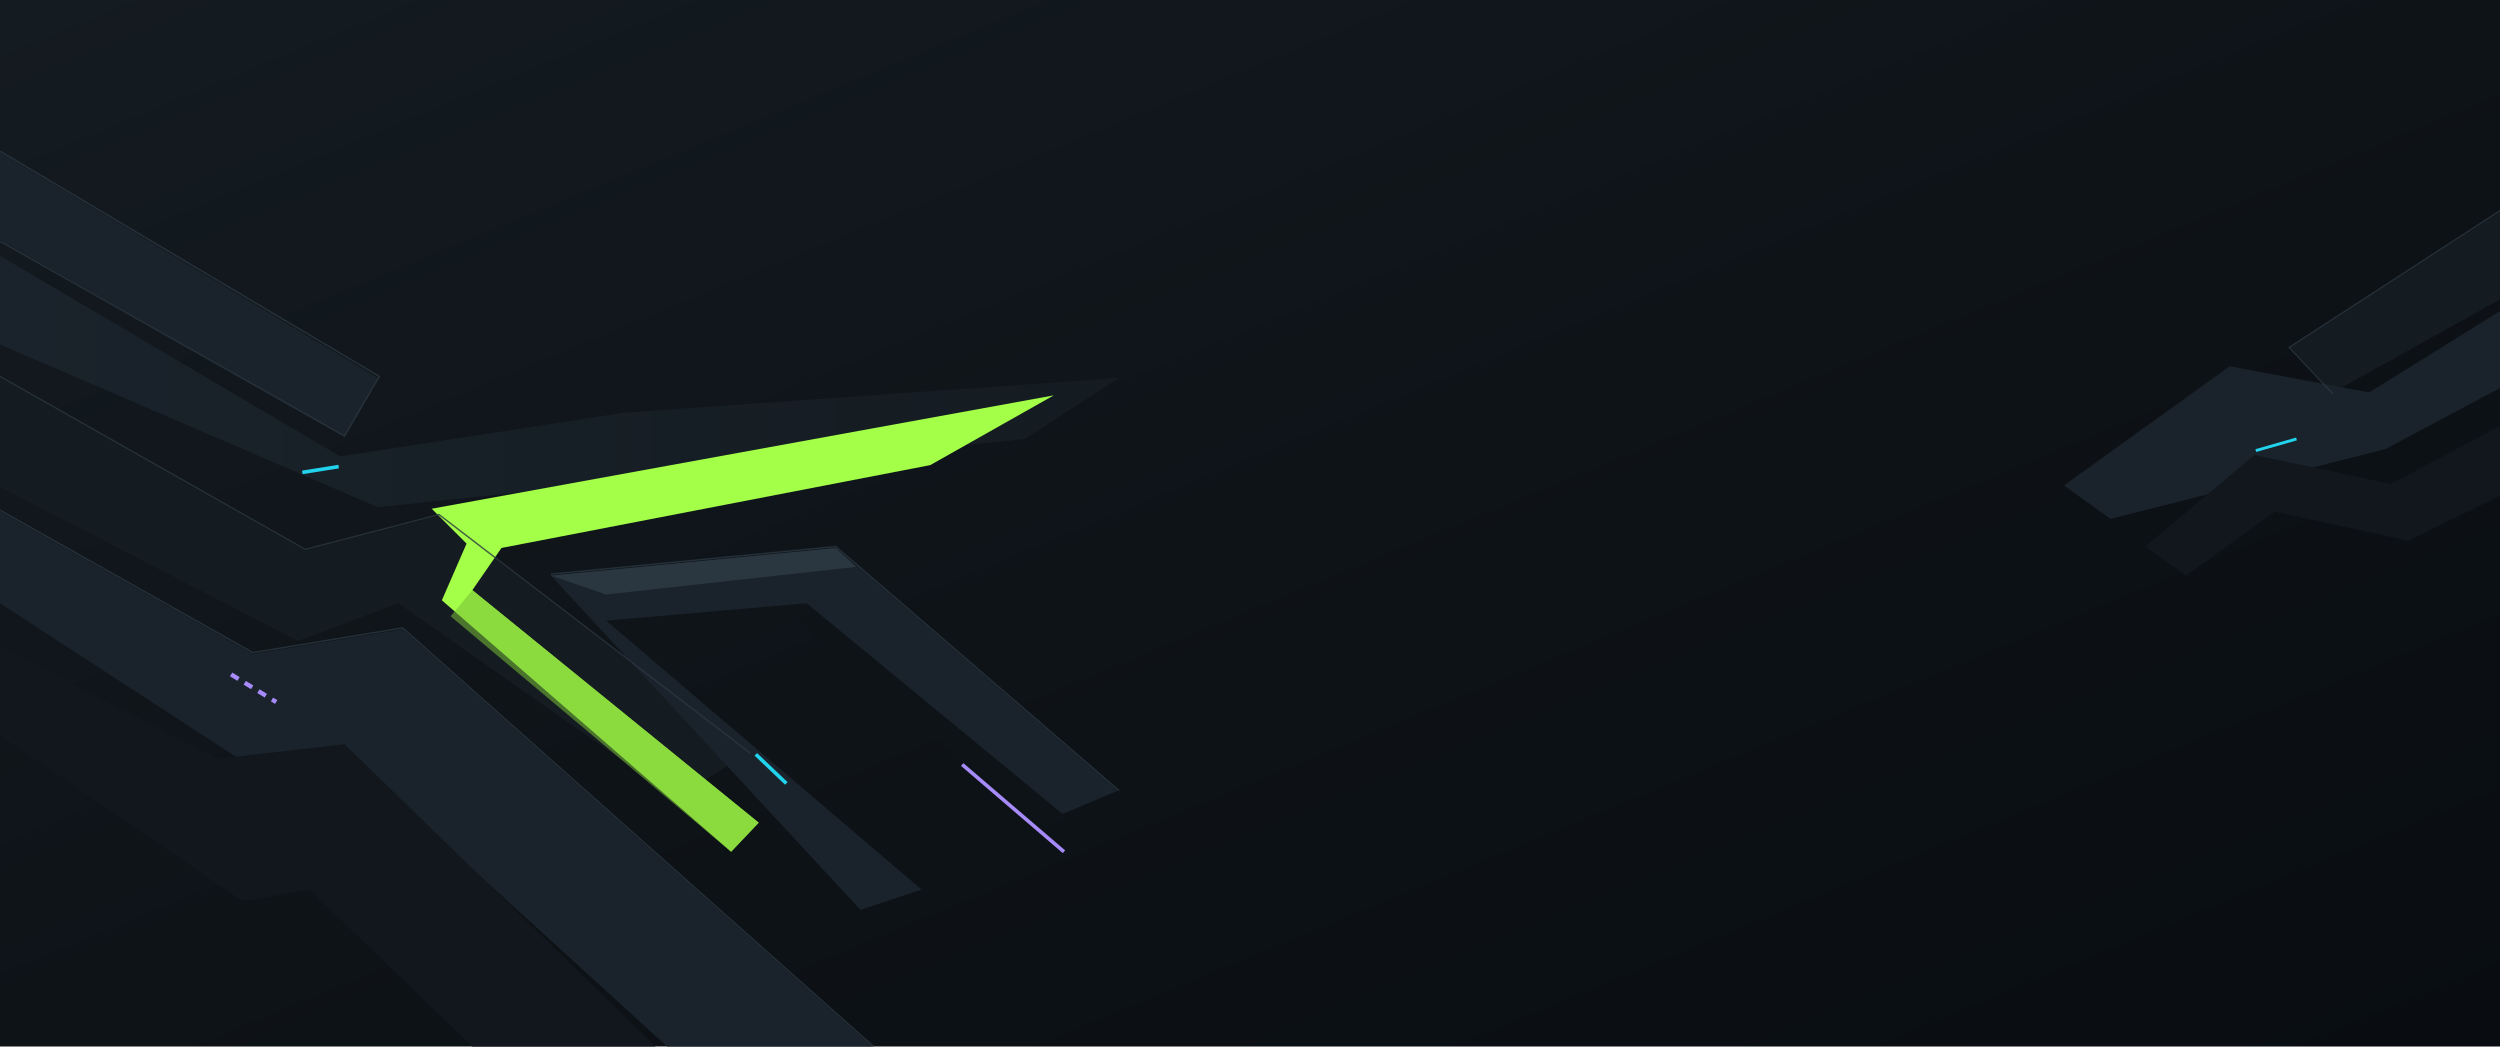
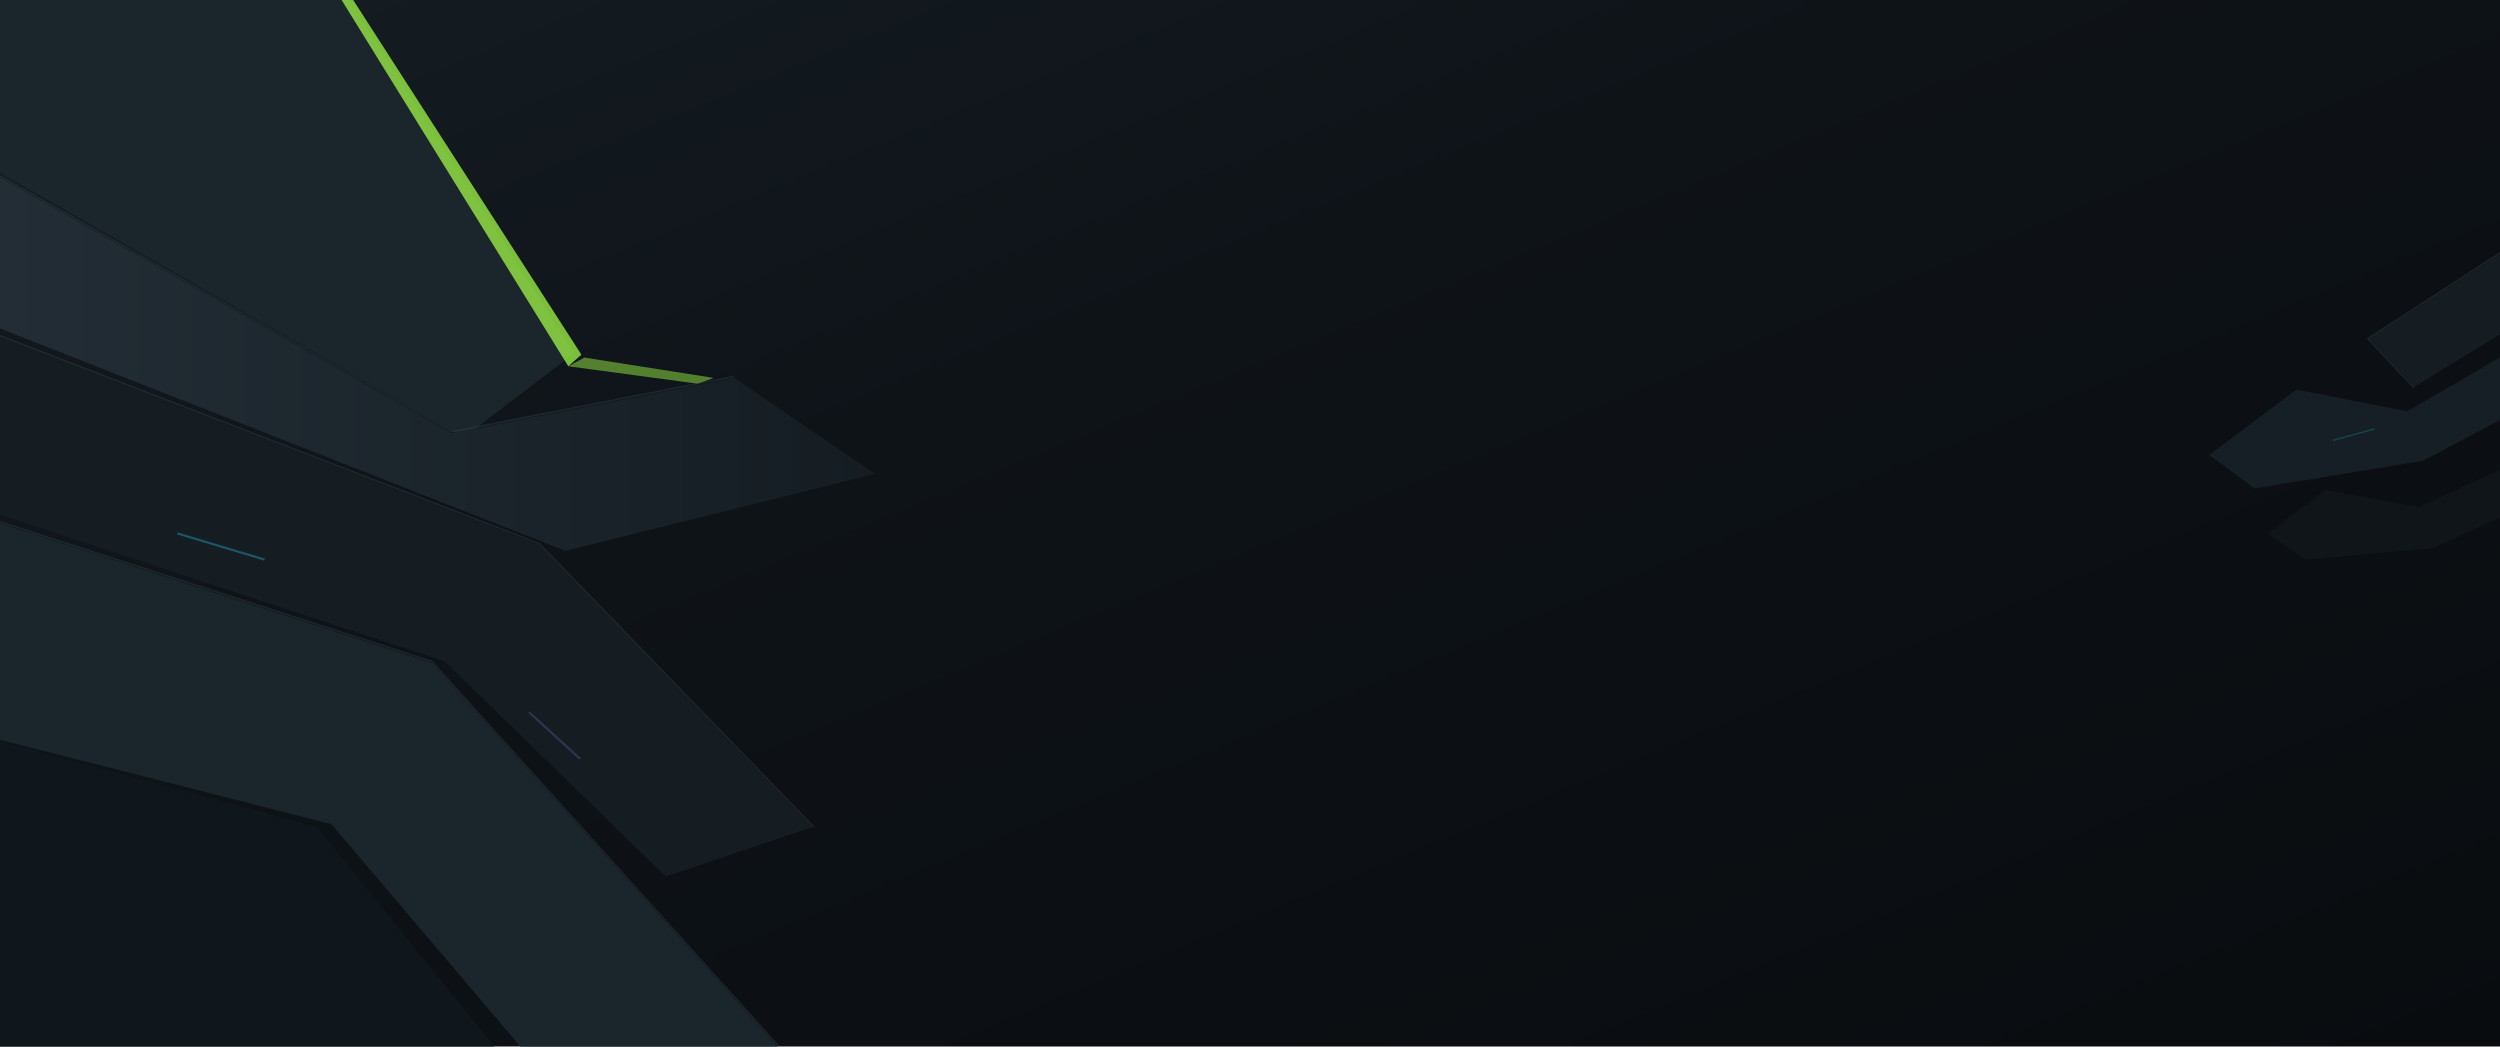
<svg xmlns="http://www.w3.org/2000/svg" width="3440" height="1440" viewBox="0 0 3440 1440">
  <defs>
-     <linearGradient id="background-depth" x1="0" y1="0" x2="1" y2="1">
-       <stop offset="0" stop-color="#141B21" />
-       <stop offset="0.5" stop-color="#0E1318" />
-       <stop offset="1" stop-color="#090D11" />
+     <linearGradient id="canvas-wide" x1="0" y1="0" x2="1" y2="1">
+       <stop offset="0" stop-color="#151D23" />
+       <stop offset="0.38" stop-color="#0E1318" />
+       <stop offset="1" stop-color="#090C0F" />
    </linearGradient>
-     <linearGradient id="graphite-edge" x1="0" y1="0" x2="1" y2="0">
-       <stop offset="0" stop-color="#1A232B" />
-       <stop offset="1" stop-color="#141B21" />
+     <linearGradient id="plate-wide" x1="0" y1="0" x2="1" y2="0">
+       <stop offset="0" stop-color="#222D35" />
+       <stop offset="1" stop-color="#151D23" />
    </linearGradient>
  </defs>
-   <rect width="3440" height="1440" fill="url(#background-depth)" />
-   <path d="M0 210L520 520L474 600L0 330Z" fill="#1A232B" />
-   <path d="M0 352L468 628L858 568L1540 520L1410 604L520 698L0 474Z" fill="url(#graphite-edge)" />
-   <path d="M0 520L420 758L604 710L1030 1036L930 1098L548 830L410 882L0 670Z" fill="#141B21" />
-   <path d="M0 704L348 900L554 866L1200 1440H918L510 1068L418 1102L0 830Z" fill="#1A232B" />
-   <path d="M0 890L300 1044L474 1024L902 1440H650L426 1224L334 1240L0 1012Z" fill="#11171C" />
-   <path d="M594 700L1450 544L1280 640L690 754L650 812L1044 1132L1006 1172L608 826L642 748Z" fill="#A3FF47" />
-   <path d="M650 812L1044 1132L1006 1172L620 848Z" fill="#79BE37" opacity="0.55" />
-   <path d="M758 792L1150 754L1538 1088L1462 1120L1110 830L834 854L1268 1224L1184 1252Z" fill="#1A232B" />
-   <path d="M758 792L1150 754L1178 780L834 818Z" fill="#2A3640" />
-   <path d="M1118 838L1466 1124L1440 1140L1094 856Z" fill="#0E1318" />
-   <path d="M3440 292L3152 478L3210 540L3440 412Z" fill="#141B21" />
-   <path d="M3440 428L3260 540L3068 504L2840 668L2904 714L3282 618L3440 534Z" fill="#1A232B" />
-   <path d="M3440 586L3290 666L3102 626L2952 752L3008 792L3130 704L3314 744L3440 682Z" fill="#11171C" />
-   <path d="M416 650L466 642" stroke="#22D3EE" stroke-width="5" />
-   <path d="M318 928L380 966" stroke="#A78BFA" stroke-width="6" stroke-dasharray="12 10" />
-   <path d="M1040 1038L1082 1078" stroke="#22D3EE" stroke-width="5" />
-   <path d="M1324 1052L1464 1172" stroke="#A78BFA" stroke-width="5" />
-   <path d="M3104 620L3160 604" stroke="#22D3EE" stroke-width="4" />
-   <g fill="none" stroke="#2A3640" stroke-width="2" opacity="0.8">
-     <path d="M0 208L522 518L474 600L0 332" />
-     <path d="M0 518L420 756L604 708L1032 1036" />
-     <path d="M0 702L348 898L554 864L1202 1440" />
-     <path d="M758 790L1150 752L1540 1088" />
-     <path d="M3440 290L3150 478L3210 542" />
+   <rect width="3440" height="1440" fill="url(#canvas-wide)" />
+   <path d="M0 0H480L790 486L638 602L0 238Z" fill="#1B252C" />
+   <path d="M0 244L622 596L1010 520L1204 652L778 758L0 452Z" fill="url(#plate-wide)" />
+   <path d="M0 464L742 750L1118 1138L916 1206L612 910L0 708Z" fill="#151D23" />
+   <path d="M0 720L594 912L1070 1440H716L456 1134L0 1018Z" fill="#1B252C" />
+   <path d="M0 1020L436 1138L680 1440H0Z" fill="#10171C" />
+   <path d="M470 0H486L800 488L782 504Z" fill="#A3FF47" opacity="0.72" />
+   <path d="M782 504L804 492L982 520L960 528Z" fill="#A3FF47" opacity="0.46" />
+   <path d="M3440 350L3260 466L3322 532L3440 460Z" fill="#151D23" />
+   <path d="M3440 492L3312 566L3160 536L3040 626L3102 672L3334 634L3440 578Z" fill="#1B252C" opacity="0.72" />
+   <path d="M3440 646L3328 698L3200 674L3120 734L3172 770L3348 754L3440 712Z" fill="#10171C" opacity="0.72" />
+   <path d="M244 734L364 770" fill="none" stroke="#22D3EE" stroke-width="3" opacity="0.32" />
+   <path d="M728 980L798 1044" fill="none" stroke="#A78BFA" stroke-width="3" opacity="0.20" />
+   <path d="M3210 606L3268 590" fill="none" stroke="#22D3EE" stroke-width="2" opacity="0.20" />
+   <g fill="none" stroke="#3C4B53" stroke-width="2" opacity="0.34">
+     <path d="M0 242L622 594L1010 518" />
+     <path d="M0 462L742 748L1120 1138" />
+     <path d="M0 718L594 910L1072 1440" />
+     <path d="M3440 348L3258 466L3322 534" />
  </g>
</svg>
